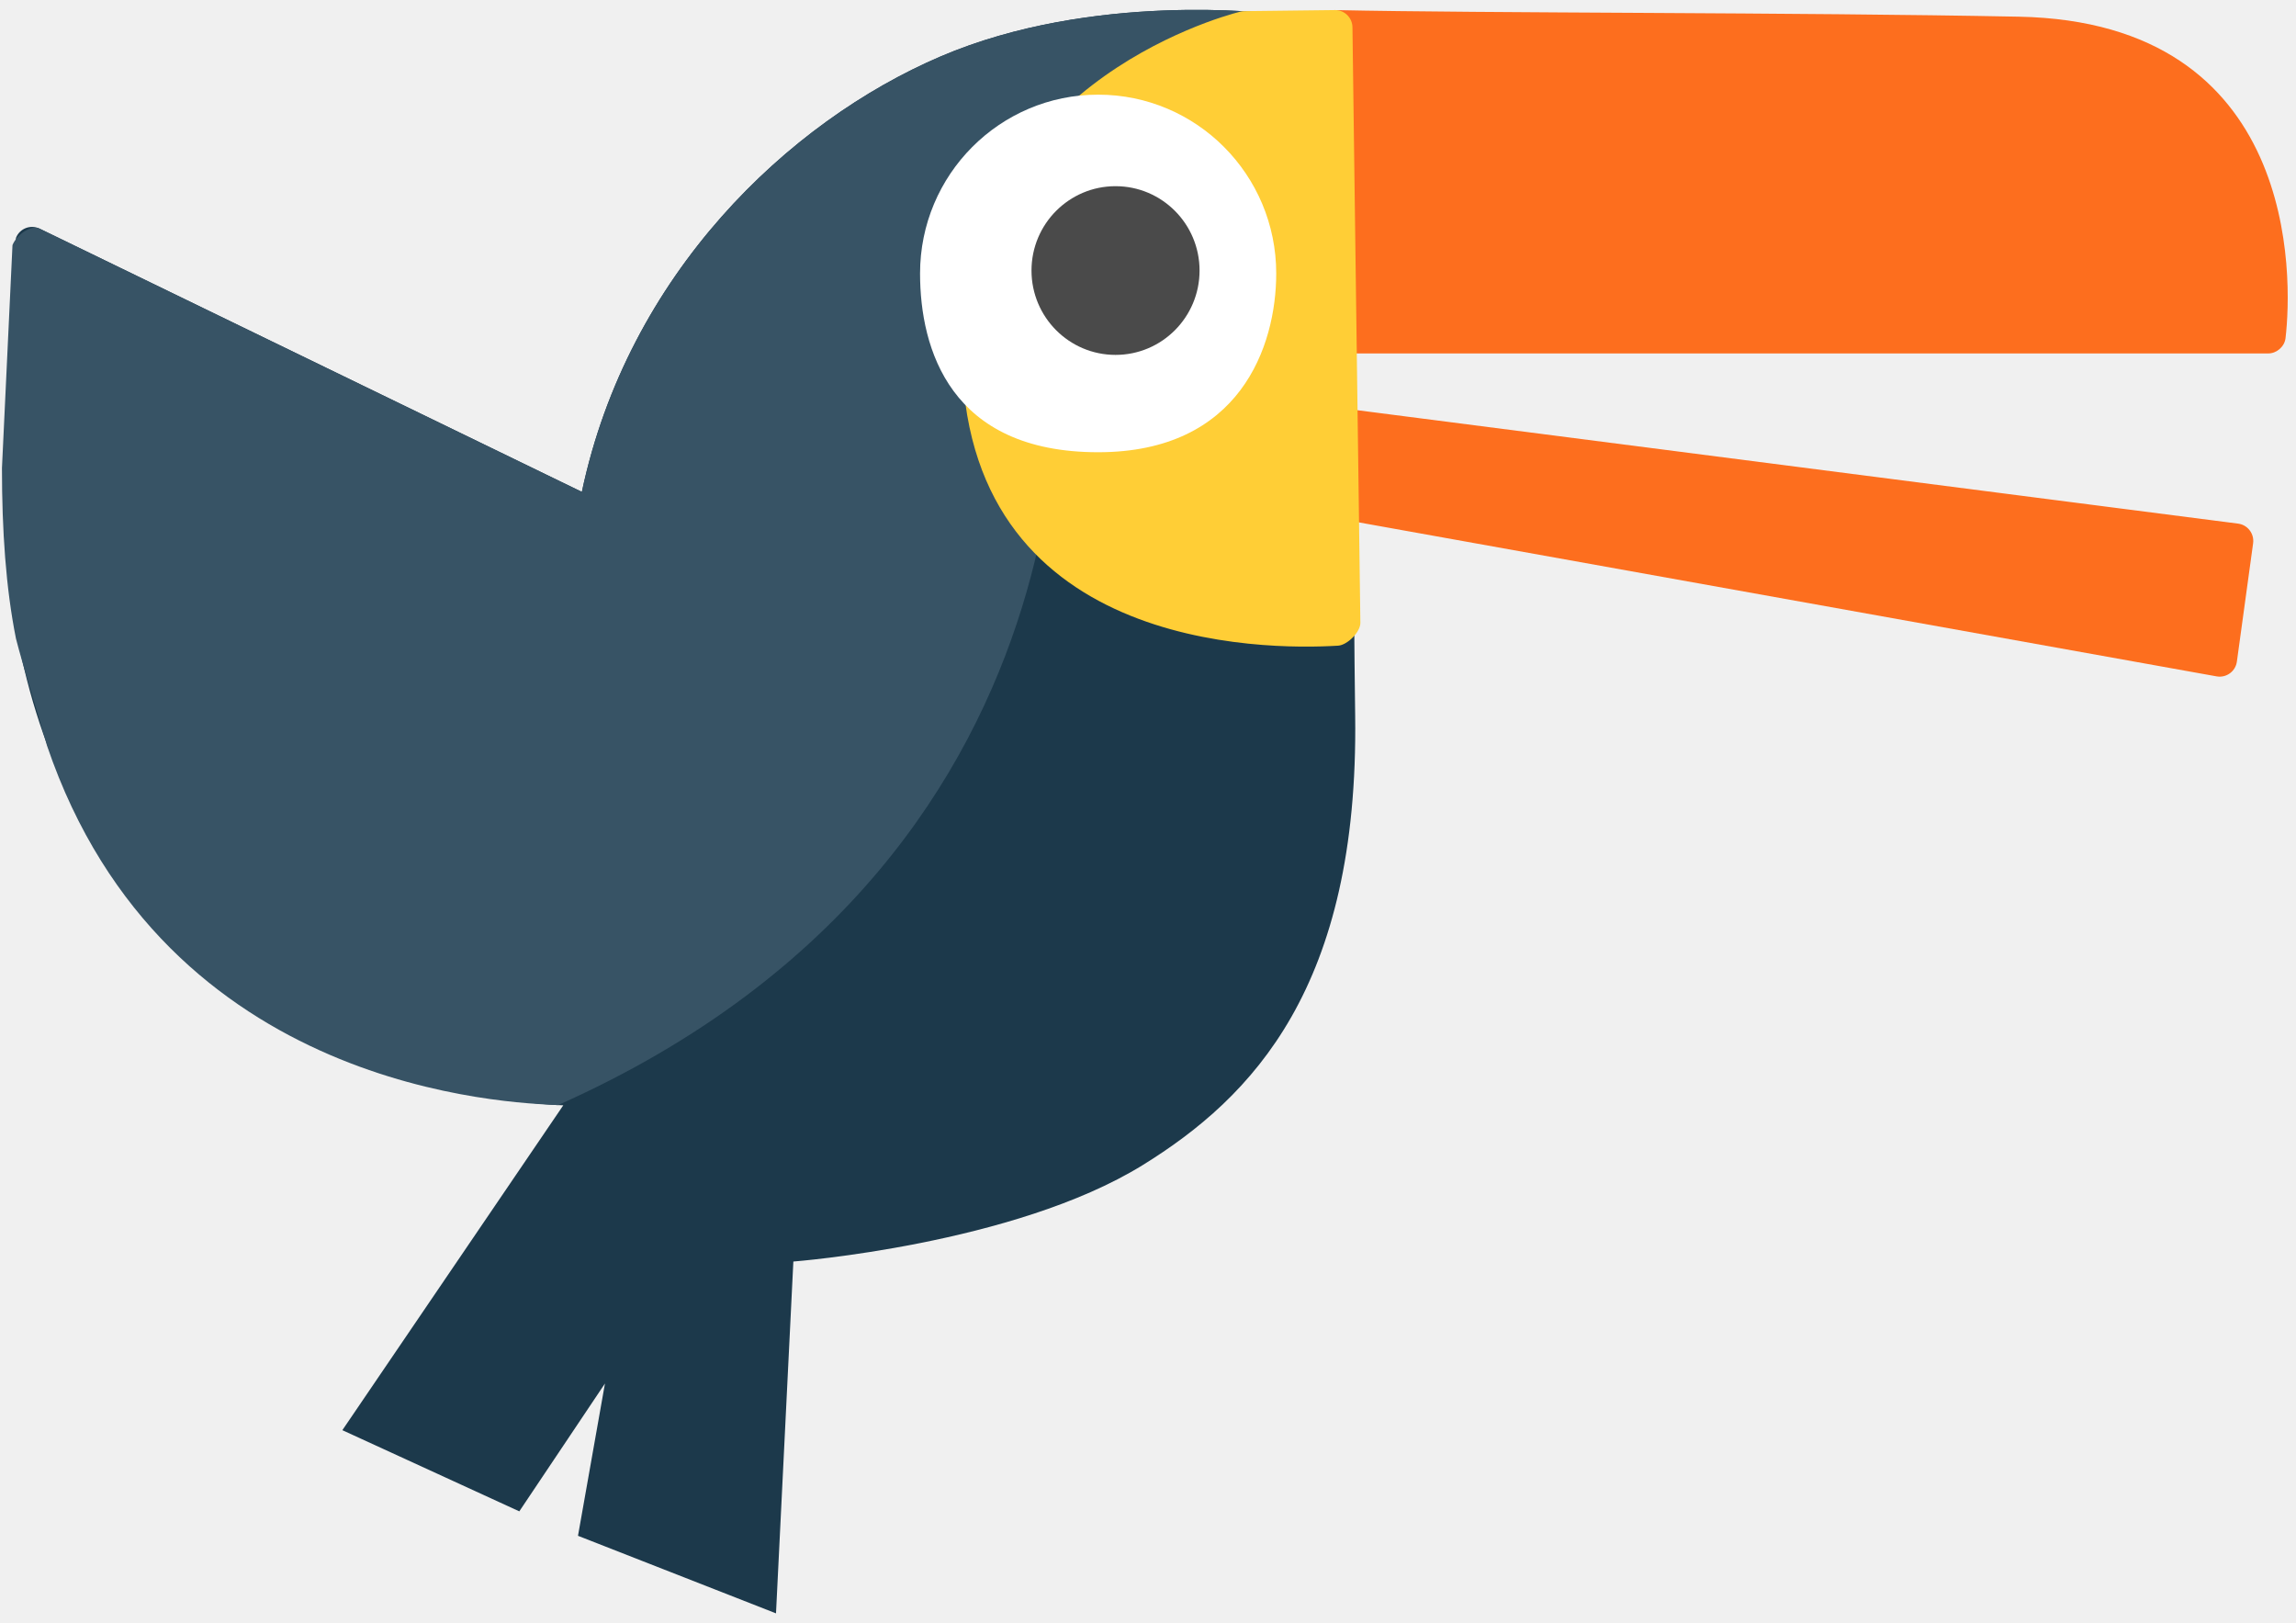
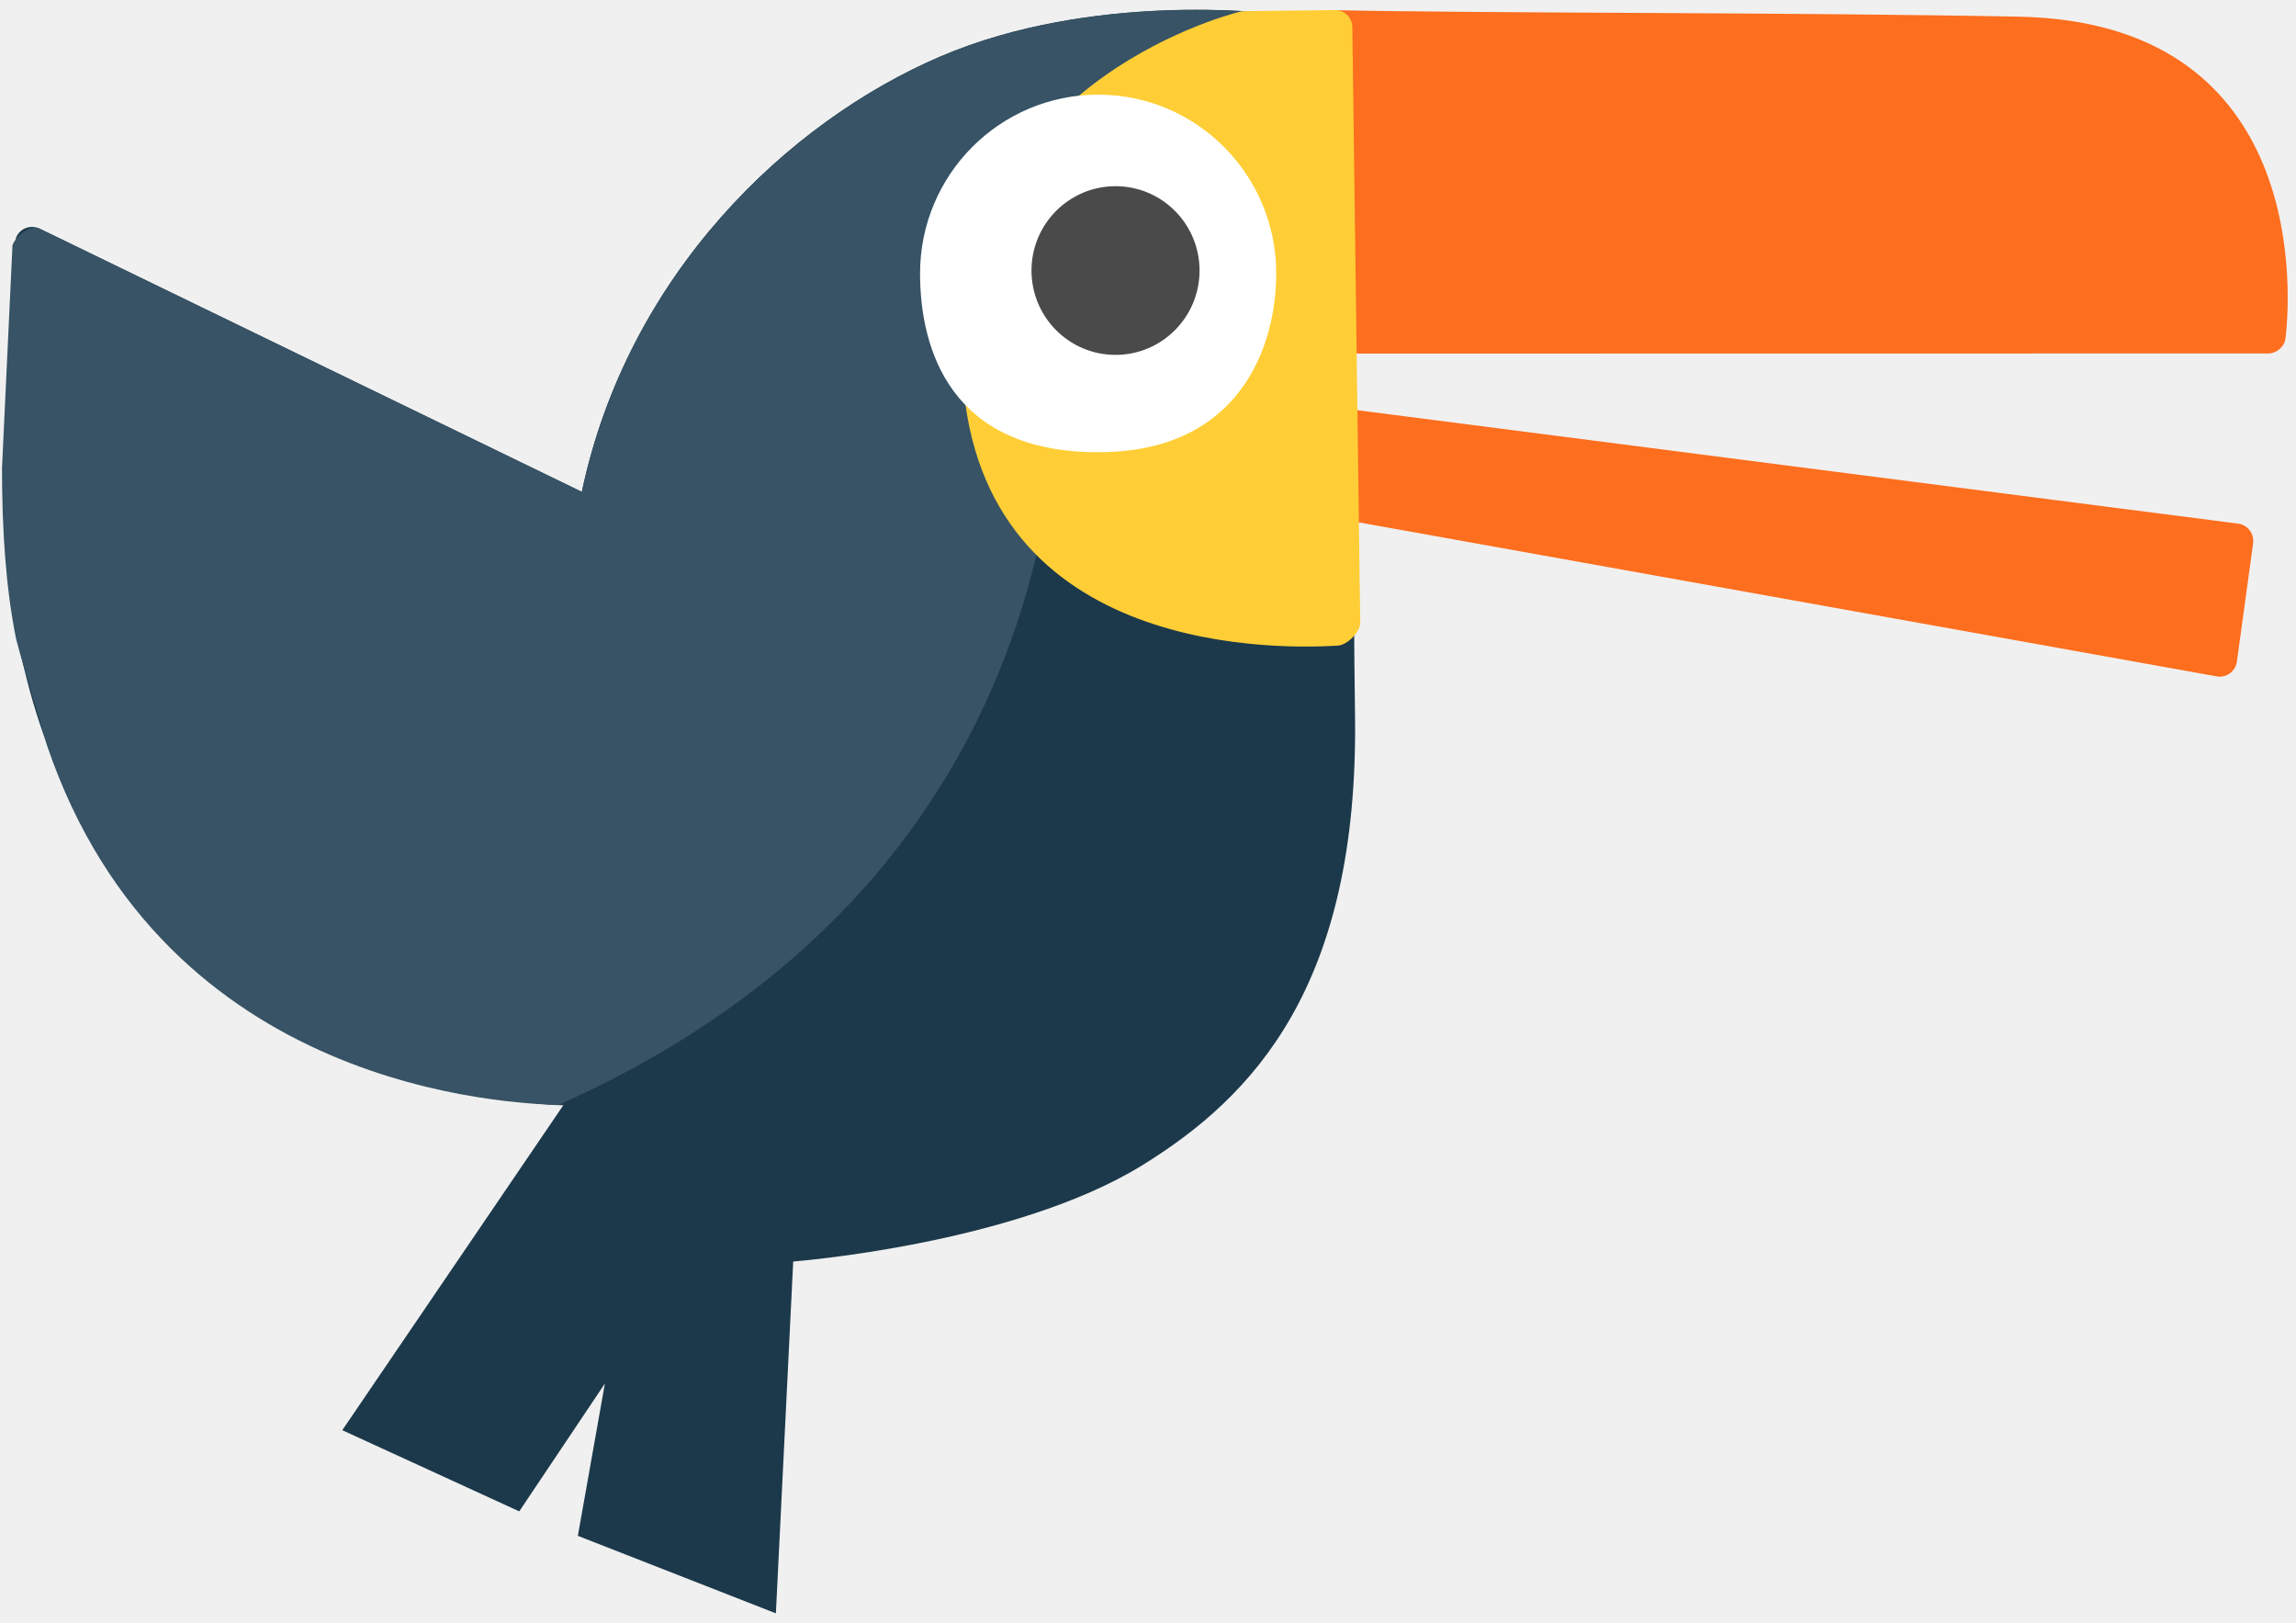
- <svg xmlns="http://www.w3.org/2000/svg" xmlns:xlink="http://www.w3.org/1999/xlink" width="208px" height="147px" viewBox="0 0 208 147" version="1.1">
+ <svg xmlns="http://www.w3.org/2000/svg" xmlns:xlink="http://www.w3.org/1999/xlink" width="208" height="147" viewBox="0 0 208 147">
  <defs>
-     <path id="path-1" d="M4.944,0.711 L87.543,23.366 C88.411,23.578 88.929,24.471 88.685,25.334 L85.738,35.739 C85.499,36.586 84.612,37.073 83.771,36.82 L2.545,10.152 C1.74,9.91 1.268,9.077 1.469,8.258 L3.041,1.869 C3.249,1.021 4.101,0.504 4.944,0.711" />
-     <path id="path-3" d="M92.093,32.015 C92.855,32.015 93.565,31.397 93.655,30.637 C94.301,25.189 94.895,2.009 69.494,1.511 C49.169,1.111 21.134,1.203 7.533,0.912 C7.323,0.907 6.857,1.821 6.464,1.375 C6.464,1.375 4.37,1.394 2.789,1.186 C1.625,1.032 0.909,1.812 1.26,2.936 L7.284,32.015" />
+     <path id="a" d="M4.944.71l82.6 22.656c.867.212 1.385 1.105 1.14 1.968L85.74 35.74c-.24.846-1.126 1.333-1.967 1.08L2.546 10.152C1.74 9.91 1.268 9.077 1.47 8.258l1.57-6.39C3.25 1.022 4.1.505 4.945.712" />
+     <path id="b" d="M92.093 32.015c.762 0 1.472-.618 1.562-1.378.646-5.448 1.24-28.628-24.16-29.126-20.326-.4-48.36-.3-61.962-.59-.21-.002-.676.91-1.07.466 0 0-2.093.02-3.674-.19-1.17-.153-1.88.627-1.53 1.75l6.02 29.08" />
  </defs>
-   <g id="Page-1" stroke="none" stroke-width="1" fill="none" fill-rule="evenodd">
-     <g id="toucan2">
-       <g id="Fill-1" transform="translate(159.856, 49.0113) rotate(-8) translate(-159.856, -49.0113) translate(114.9703, 30.03918)">
-         <mask id="mask-2" fill="white">
-           <use xlink:href="#path-1" />
-         </mask>
-         <use fill="#FD6E1E" xlink:href="#path-1" />
-       </g>
-       <path d="M0.263,42.951 C0.263,99.352 51.029,100.121 51.029,100.121 L31.015,129.548 L47.045,136.901 L54.805,125.32 L52.362,139.116 L70.3,146.141 L71.872,114.272 C71.872,114.272 91.855,112.742 103.514,105.54 C113.479,99.385 123.1,89.398 122.768,64.832 C122.434,40.267 122.774,4.707 122.774,4.707 L115.188,1.23 C115.188,1.23 99.035,-0.802 85.207,5.115 C71.381,11.031 56.879,24.855 52.712,44.556 L3.594,20.714 C2.766,20.313 1.778,20.694 1.444,21.554" id="Fill-2" fill="#1C394B" />
-       <path d="M176.328,0.912 L123.829,0.912" id="Fill-3" fill="#FFFFFF" />
-       <g id="Fill-4-+-Rectangle-84" transform="translate(113.3954, 0)">
-         <mask id="mask-4" fill="white">
-           <use xlink:href="#path-3" />
-         </mask>
-         <use id="Fill-4" fill="#FD6E1E" xlink:href="#path-3" />
-       </g>
-       <path d="M115.188,1.23 C115.188,1.23 99.035,-0.802 85.207,5.115 C71.381,11.031 56.879,24.855 52.712,44.556 L3.594,20.714 C2.766,20.313 1.465,21.342 1.131,22.202 L0.177,42.403 C0.177,48.055 0.529,53.255 1.446,57.844 C2.095,60.401 3.556,65.018 4.263,67.556 C14.952,98.975 46.368,99.902 50.552,100.102 C102.602,76.921 95.547,27.404 95.547,27.404 L119.171,12.122 C115.15,15.431 118.908,5.007 118.908,5.007 L115.188,1.23 L118.606,29.463" id="Fill-5" fill="#375365" />
-       <path d="M120.928,0.912 L112.723,1.009 C112.6,1.01 112.488,1.023 112.369,1.053 C110.143,1.621 87.146,8.057 87.146,31.751 C87.146,58.916 114.512,58.899 121.223,58.486 C122.053,58.434 123.242,57.258 123.239,56.423 L122.522,2.489 C122.519,1.609 121.804,0.901 120.928,0.912" id="Fill-6" fill="#FFCE36" />
-       <path d="M115.616,24.77 C115.616,15.824 108.393,8.574 99.484,8.574 C90.573,8.574 83.35,15.824 83.35,24.77 C83.35,31.62 86.097,40.964 99.484,40.964 C112.345,40.964 115.616,31.356 115.616,24.77" id="Fill-7" fill="#FFFFFF" />
-       <path d="M108.671,24.506 C108.671,20.286 105.262,16.865 101.059,16.865 C96.854,16.865 93.446,20.286 93.446,24.506 C93.446,28.725 96.854,32.147 101.059,32.147 C105.262,32.147 108.671,28.725 108.671,24.506 L102.761,26.899" id="Fill-8" fill="#4A4A4A" />
+   <g fill="none" fill-rule="evenodd">
+     <g transform="rotate(-8 159.856 49.011) translate(114.97 30.039)">
+       <mask>
+         <use xlink:href="#a" />
+       </mask>
+       <use fill="#FD6E1E" xlink:href="#a" />
    </g>
+     <path d="M.263 42.95c0 56.402 50.766 57.17 50.766 57.17l-20.02 29.43 16.03 7.353 7.76-11.58-2.45 13.796 17.94 7.02 1.57-31.87s19.984-1.53 31.643-8.73c9.964-6.16 19.585-16.15 19.253-40.71-.334-24.57.006-60.13.006-60.13l-7.587-3.48S99.025-.808 85.2 5.112c-13.826 5.915-28.33 19.74-32.495 39.44L3.593 20.713c-.828-.4-1.816-.02-2.15.84" fill="#1C394B" />
+     <path d="M176.328.912h-52.5" fill="#fff" />
+     <g transform="translate(113.395)">
+       <mask>
+         <use xlink:href="#b" />
+       </mask>
+       <use fill="#FD6E1E" xlink:href="#b" />
+     </g>
+     <path d="M115.188 1.23S99.035-.802 85.208 5.115c-13.827 5.916-28.33 19.74-32.496 39.44L3.594 20.715c-.828-.4-2.13.628-2.463 1.488l-.95 20.2c0 5.653.35 10.853 1.27 15.442.65 2.557 2.11 7.174 2.82 9.712 10.69 31.42 42.11 32.346 46.29 32.546 52.05-23.18 44.998-72.698 44.998-72.698l23.624-15.282c-4.02 3.31-.262-7.115-.262-7.115L115.2 1.23l3.42 28.24" fill="#375365" />
+     <path d="M120.928.912l-8.205.097c-.123 0-.235.01-.354.04-2.23.57-25.23 7-25.23 30.7 0 27.16 27.36 27.15 34.072 26.73.83-.05 2.02-1.23 2.016-2.067l-.717-53.93c-.003-.88-.72-1.59-1.594-1.58" fill="#FFCE36" />
+     <path d="M115.616 24.77c0-8.946-7.223-16.196-16.132-16.196-8.91 0-16.134 7.25-16.134 16.196 0 6.85 2.747 16.194 16.134 16.194 12.86 0 16.132-9.608 16.132-16.194" fill="#fff" />
+     <path d="M108.67 24.506c0-4.22-3.408-7.64-7.61-7.64-4.206 0-7.614 3.42-7.614 7.64s3.408 7.64 7.613 7.64c4.2 0 7.61-3.42 7.61-7.64l-5.91 2.393" fill="#4A4A4A" />
  </g>
</svg>
